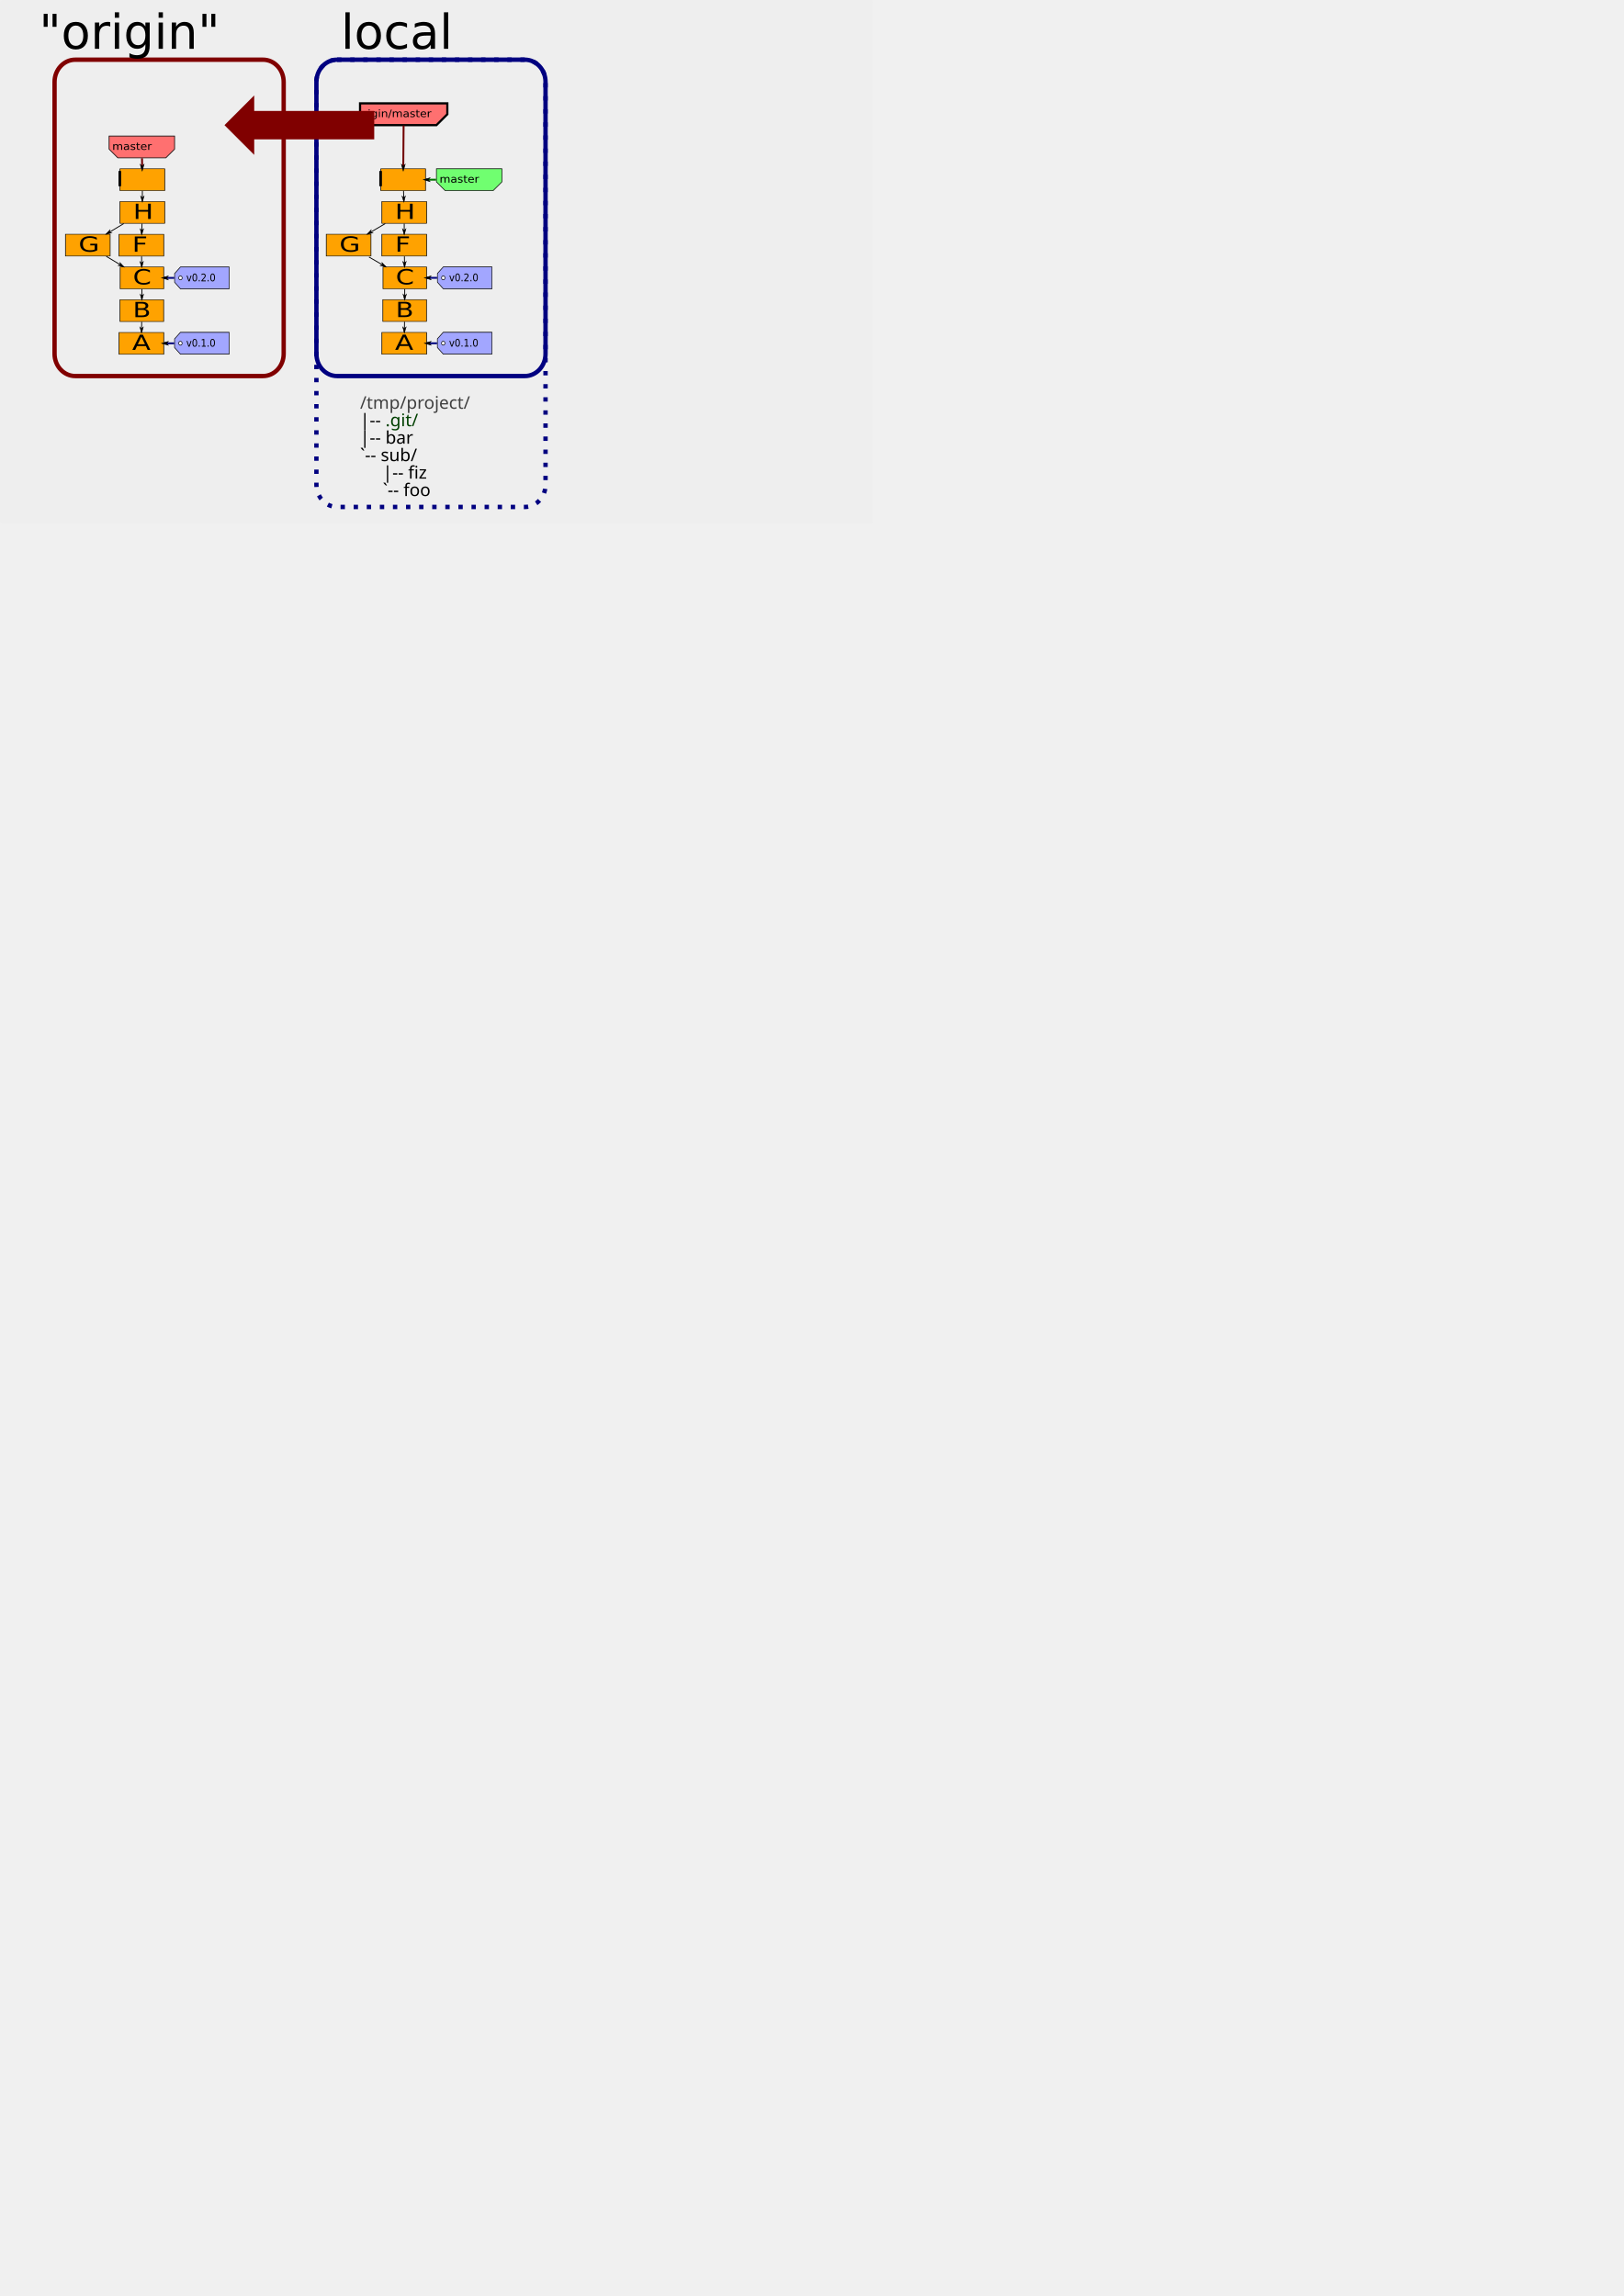
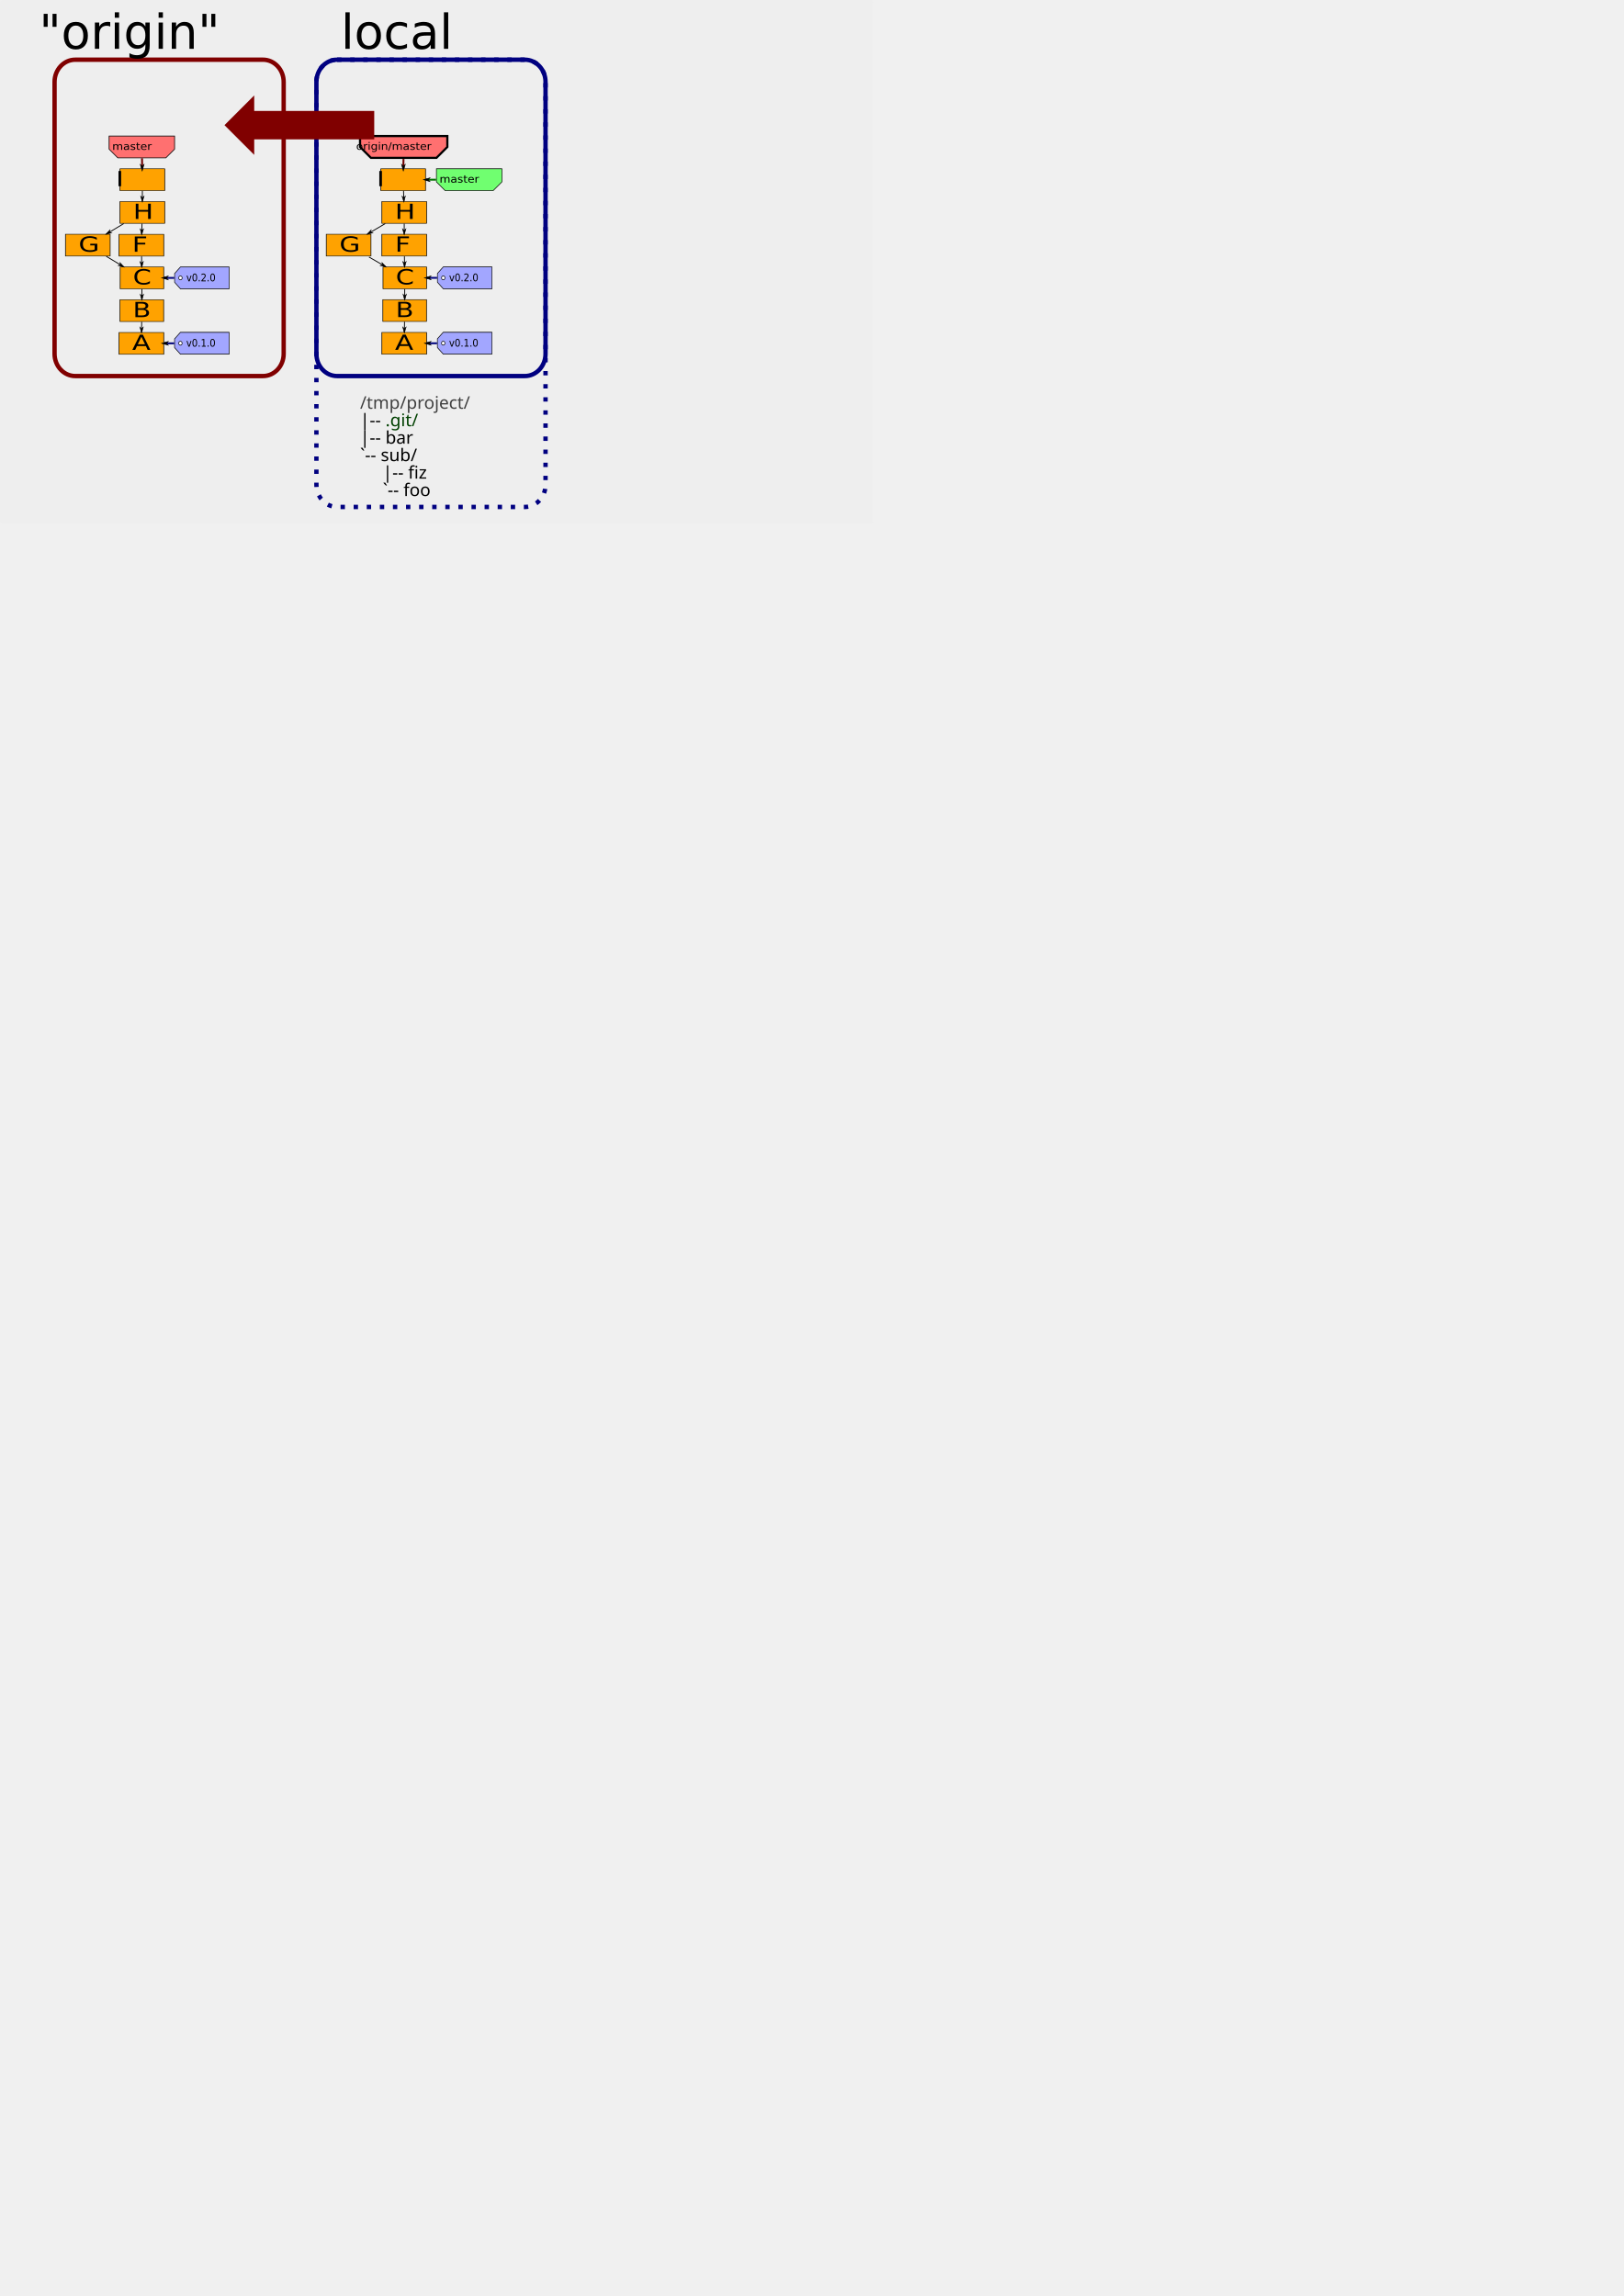
<svg xmlns="http://www.w3.org/2000/svg" width="744.094" height="1052.362" id="svg1317">
  <defs id="defs1319">
    <marker orient="auto" refY="0.0" refX="0.0" id="Arrow1Sstart" style="overflow:visible">
      <path id="path4028" d="M 0.0,0.0 L 5.0,-5.0 L -12.5,0.0 L 5.0,5.0 L 0.0,0.0 z " style="fill-rule:evenodd;stroke:#000000;stroke-width:1.0pt;marker-start:none" transform="scale(0.2) translate(6,0)" />
    </marker>
    <marker orient="auto" refY="0.0" refX="0.0" id="Arrow1Mstart" style="overflow:visible">
      <path id="path4034" d="M 0.0,0.0 L 5.0,-5.0 L -12.5,0.0 L 5.0,5.0 L 0.0,0.0 z " style="fill-rule:evenodd;stroke:#000000;stroke-width:1.0pt;marker-start:none" transform="scale(0.4) translate(10,0)" />
    </marker>
    <marker orient="auto" refY="0.0" refX="0.0" id="Arrow1Send" style="overflow:visible;">
      <path id="path4025" d="M 0.0,0.0 L 5.0,-5.0 L -12.5,0.0 L 5.0,5.0 L 0.0,0.0 z " style="fill-rule:evenodd;stroke:#000000;stroke-width:1.0pt;marker-start:none;" transform="scale(0.2) rotate(180) translate(6,0)" />
    </marker>
    <marker orient="auto" refY="0.0" refX="0.0" id="Arrow2Mend" style="overflow:visible;">
      <path id="path4013" style="font-size:12.0;fill-rule:evenodd;stroke-width:0.625;stroke-linejoin:round;" d="M 8.719,4.034 L -2.207,0.016 L 8.719,-4.002 C 6.973,-1.63 6.983,1.616 8.719,4.034 z " transform="scale(0.6) rotate(180) translate(0,0)" />
    </marker>
    <marker orient="auto" refY="0.0" refX="0.0" id="Arrow1Mend" style="overflow:visible;">
      <path id="path4031" d="M 0.0,0.0 L 5.0,-5.0 L -12.5,0.0 L 5.0,5.0 L 0.0,0.0 z " style="fill-rule:evenodd;stroke:#000000;stroke-width:1.0pt;marker-start:none;" transform="scale(0.4) rotate(180) translate(10,0)" />
    </marker>
    <marker orient="auto" refY="0.0" refX="0.0" id="Arrow2Mstart" style="overflow:visible">
      <path id="path4016" style="font-size:12.0;fill-rule:evenodd;stroke-width:0.625;stroke-linejoin:round" d="M 8.719,4.034 L -2.207,0.016 L 8.719,-4.002 C 6.973,-1.63 6.983,1.616 8.719,4.034 z " transform="scale(0.6) translate(0,0)" />
    </marker>
    <marker orient="auto" refY="0.0" refX="0.0" id="Arrow1Lstart" style="overflow:visible">
      <path id="path4040" d="M 0.0,0.0 L 5.0,-5.0 L -12.5,0.0 L 5.0,5.0 L 0.0,0.0 z " style="fill-rule:evenodd;stroke:#000000;stroke-width:1.0pt;marker-start:none" transform="scale(0.8) translate(12.5,0)" />
    </marker>
  </defs>
  <g id="layer1" style="opacity:1">
    <rect style="fill:#eeeeee;fill-opacity:1;stroke:none;stroke-width:1;stroke-linecap:butt;stroke-linejoin:bevel;stroke-miterlimit:4;stroke-dasharray:none;stroke-dashoffset:0;stroke-opacity:1" id="bg" width="400" height="240" x="0" y="0" rx="1" ry="1" />
    <rect style="opacity:1;fill:none;fill-opacity:1;fill-rule:nonzero;stroke:#800000;stroke-width:2;stroke-linecap:butt;stroke-linejoin:miter;stroke-miterlimit:4;stroke-dasharray:none;stroke-dashoffset:0;stroke-opacity:1" id="rect2948" width="105" height="145" x="25" y="27.362" rx="9.485" ry="10.192" />
    <rect style="fill:black;fill-opacity:0.75;stroke:black;stroke-width:0.5;stroke-linecap:butt;stroke-linejoin:miter;stroke-miterlimit:4;stroke-dasharray:none;stroke-dashoffset:0;stroke-opacity:1" id="rect2855" width="0" height="1" x="217" y="77.362" rx="19.921" ry="1" />
    <g id="g4675" transform="matrix(2.577667,0,0,1.997013,-664.6005,-62.00661)">
      <path id="path4085" d="M 286.941,107.358 L 286.941,112.366 L 278.996,112.366 L 278.996,107.358 L 286.941,107.358 z" style="fill:#ffa200;fill-opacity:1;fill-rule:evenodd;stroke:#000000;stroke-width:0.118;stroke-linecap:butt;stroke-linejoin:miter;stroke-miterlimit:4;stroke-dasharray:none;stroke-opacity:1" />
      <text id="text4093" y="111.362" x="281.329" style="font-size:3.598px;font-style:normal;font-weight:normal;line-height:125%;fill:#000000;fill-opacity:1;stroke:none;stroke-width:1pt;stroke-linecap:butt;stroke-linejoin:miter;stroke-opacity:1;font-family:Bitstream Vera Sans" xml:space="preserve">
        <tspan style="font-size:4.797px;font-style:normal;font-variant:normal;font-weight:normal;font-stretch:normal;text-align:start;line-height:125%;writing-mode:lr-tb;text-anchor:start;font-family:Bitstream Vera Sans" y="111.362" x="281.329" id="tspan4095">A</tspan>
      </text>
    </g>
    <g id="g4195" transform="matrix(0.8928571,0,0,0.9999896,-198.575,44.96471)">
      <path id="path4197" d="M 315,107.362 L 340,107.362 L 340,117.362 L 315,117.362 L 312,114.362 L 312,110.362 L 315,107.362 z" style="fill:#a2a6ff;fill-opacity:1;fill-rule:evenodd;stroke:#000000;stroke-width:0.313;stroke-linecap:butt;stroke-linejoin:miter;stroke-miterlimit:4;stroke-dasharray:none;stroke-opacity:1" />
      <path transform="matrix(0.444444,0,0,0.444444,175,62.42343)" d="M 317,112.362 A 2,2 0 1 1 313,112.362 A 2,2 0 1 1 317,112.362 z" id="path4199" style="fill:#ffffff;fill-opacity:1;stroke:#000000;stroke-width:0.704;stroke-linecap:butt;stroke-linejoin:miter;stroke-miterlimit:4;stroke-dasharray:none;stroke-dashoffset:0;stroke-opacity:1" />
      <text xml:space="preserve" style="font-size:3.598px;font-style:normal;font-weight:normal;line-height:125%;opacity:1;fill:#000000;fill-opacity:1;stroke:none;stroke-width:1pt;stroke-linecap:butt;stroke-linejoin:miter;stroke-opacity:1;font-family:Bitstream Vera Sans" x="318" y="113.922" id="text4201">
        <tspan id="tspan4203" x="318" y="113.922" style="font-size:4.797px;font-style:normal;font-variant:normal;font-weight:normal;font-stretch:normal;text-align:start;line-height:125%;writing-mode:lr-tb;text-anchor:start;font-family:Bitstream Vera Sans">v0.1.0</tspan>
      </text>
    </g>
    <g id="g4680" transform="matrix(2.517724,0,0,1.998096,-647.4337,-77.1557)">
      <path id="path4682" d="M 286.941,107.358 L 286.941,112.366 L 278.996,112.366 L 278.996,107.358 L 286.941,107.358 z" style="fill:#ffa200;fill-opacity:1;fill-rule:evenodd;stroke:#000000;stroke-width:0.118;stroke-linecap:butt;stroke-linejoin:miter;stroke-miterlimit:4;stroke-dasharray:none;stroke-opacity:1" />
      <text id="text4684" y="111.362" x="281.329" style="font-size:3.598px;font-style:normal;font-weight:normal;line-height:125%;fill:#000000;fill-opacity:1;stroke:none;stroke-width:1pt;stroke-linecap:butt;stroke-linejoin:miter;stroke-opacity:1;font-family:Bitstream Vera Sans" xml:space="preserve">
        <tspan style="font-size:4.797px;font-style:normal;font-variant:normal;font-weight:normal;font-stretch:normal;text-align:start;line-height:125%;writing-mode:lr-tb;text-anchor:start;font-family:Bitstream Vera Sans" y="111.362" x="281.329" id="tspan4686">B</tspan>
      </text>
    </g>
    <g id="g4696" transform="matrix(2.511717,0,0,1.999552,-645.6889,-92.30475)">
      <path id="path4698" d="M 286.941,107.358 L 286.941,112.366 L 278.996,112.366 L 278.996,107.358 L 286.941,107.358 z" style="fill:#ffa200;fill-opacity:1;fill-rule:evenodd;stroke:#000000;stroke-width:0.118;stroke-linecap:butt;stroke-linejoin:miter;stroke-miterlimit:4;stroke-dasharray:none;stroke-opacity:1" />
      <text id="text4700" y="111.362" x="281.329" style="font-size:3.598px;font-style:normal;font-weight:normal;line-height:125%;fill:#000000;fill-opacity:1;stroke:none;stroke-width:1pt;stroke-linecap:butt;stroke-linejoin:miter;stroke-opacity:1;font-family:Bitstream Vera Sans" xml:space="preserve">
        <tspan style="font-size:4.797px;font-style:normal;font-variant:normal;font-weight:normal;font-stretch:normal;text-align:start;line-height:125%;writing-mode:lr-tb;text-anchor:start;font-family:Bitstream Vera Sans" y="111.362" x="281.329" id="tspan4702">C</tspan>
      </text>
    </g>
    <g id="g4712" transform="matrix(0.8928453,0,0,1.001435,-198.5533,14.85274)">
      <path id="path4714" d="M 315,107.362 L 340,107.362 L 340,117.362 L 315,117.362 L 312,114.362 L 312,110.362 L 315,107.362 z" style="fill:#a2a6ff;fill-opacity:1;fill-rule:evenodd;stroke:#000000;stroke-width:0.313;stroke-linecap:butt;stroke-linejoin:miter;stroke-miterlimit:4;stroke-dasharray:none;stroke-opacity:1" />
      <path transform="matrix(0.444444,0,0,0.444444,175,62.42343)" d="M 317,112.362 A 2,2 0 1 1 313,112.362 A 2,2 0 1 1 317,112.362 z" id="path4716" style="fill:#ffffff;fill-opacity:1;stroke:#000000;stroke-width:0.704;stroke-linecap:butt;stroke-linejoin:miter;stroke-miterlimit:4;stroke-dasharray:none;stroke-dashoffset:0;stroke-opacity:1" />
      <text xml:space="preserve" style="font-size:3.598px;font-style:normal;font-weight:normal;line-height:125%;opacity:1;fill:#000000;fill-opacity:1;stroke:none;stroke-width:1pt;stroke-linecap:butt;stroke-linejoin:miter;stroke-opacity:1;font-family:Bitstream Vera Sans" x="318" y="113.922" id="text4718">
        <tspan id="tspan4720" x="318" y="113.922" style="font-size:4.797px;font-style:normal;font-variant:normal;font-weight:normal;font-stretch:normal;text-align:start;line-height:125%;writing-mode:lr-tb;text-anchor:start;font-family:Bitstream Vera Sans">v0.2.0</tspan>
      </text>
    </g>
    <g id="g4730" transform="matrix(2.577667,0,0,1.997013,-664.6005,-107.0066)">
      <path id="path4732" d="M 286.941,107.358 L 286.941,112.366 L 278.996,112.366 L 278.996,107.358 L 286.941,107.358 z" style="fill:#ffa200;fill-opacity:1;fill-rule:evenodd;stroke:#000000;stroke-width:0.118;stroke-linecap:butt;stroke-linejoin:miter;stroke-miterlimit:4;stroke-dasharray:none;stroke-opacity:1" />
      <text id="text4734" y="111.362" x="281.329" style="font-size:3.598px;font-style:normal;font-weight:normal;line-height:125%;fill:#000000;fill-opacity:1;stroke:none;stroke-width:1pt;stroke-linecap:butt;stroke-linejoin:miter;stroke-opacity:1;font-family:Bitstream Vera Sans" xml:space="preserve">
        <tspan style="font-size:4.797px;font-style:normal;font-variant:normal;font-weight:normal;font-stretch:normal;text-align:start;line-height:125%;writing-mode:lr-tb;text-anchor:start;font-family:Bitstream Vera Sans" y="111.362" x="281.329" id="tspan4736">F</tspan>
      </text>
    </g>
    <path style="fill:none;fill-opacity:0.75;fill-rule:evenodd;stroke:#000000;stroke-width:0.393;stroke-linecap:butt;stroke-linejoin:miter;marker-start:url(#Arrow1Mstart);marker-end:none;stroke-miterlimit:4;stroke-dasharray:none;stroke-opacity:1" d="M 64.868,152.265 L 64.934,147.487" id="path4742" />
    <path style="fill:none;fill-opacity:0.75;fill-rule:evenodd;stroke:#000000;stroke-width:0.393;stroke-linecap:butt;stroke-linejoin:miter;marker-start:url(#Arrow1Mstart);marker-end:none;stroke-miterlimit:4;stroke-dasharray:none;stroke-opacity:1" d="M 65.019,137.232 L 65.033,132.502" id="path4744" />
    <path style="fill:none;fill-opacity:0.75;fill-rule:evenodd;stroke:#00047c;stroke-width:0.864;stroke-linecap:butt;stroke-linejoin:miter;marker-start:url(#Arrow1Sstart);marker-end:none;stroke-miterlimit:4;stroke-dasharray:none;stroke-opacity:1" d="M 75.199,157.366 L 79.857,157.355" id="path4748" />
    <path style="fill:none;fill-opacity:0.75;fill-rule:evenodd;stroke:#00047c;stroke-width:0.864;stroke-linecap:butt;stroke-linejoin:miter;marker-start:url(#Arrow1Sstart);marker-end:none;stroke-miterlimit:4;stroke-dasharray:none;stroke-opacity:1" d="M 75.183,127.373 L 79.875,127.374" id="path4750" />
    <path style="fill:none;fill-opacity:0.75;fill-rule:evenodd;stroke:#000000;stroke-width:0.393;stroke-linecap:butt;stroke-linejoin:miter;marker-start:url(#Arrow1Mstart);marker-end:none;stroke-miterlimit:4;stroke-dasharray:none;stroke-opacity:1" d="M 64.963,122.239 L 64.884,117.514" id="path4752" />
    <g id="g4779" transform="matrix(2.000399,0,0,2,-600.1296,-62.36218)">
      <path id="path4781" d="M 325,62.362 L 325,65.362 L 327,67.362 L 338,67.362 L 340,65.362 L 340,62.362 L 325,62.362 z" style="fill:#ff7070;fill-opacity:1;fill-rule:evenodd;stroke:#000000;stroke-width:0.161;stroke-linecap:butt;stroke-linejoin:miter;stroke-miterlimit:4;stroke-dasharray:none;stroke-opacity:1" />
      <text id="text4783" y="68.436" x="318.268" style="font-size:1.845px;font-style:normal;font-weight:normal;text-align:center;line-height:125%;text-anchor:middle;opacity:1;fill:#000000;fill-opacity:1;stroke:none;stroke-width:1pt;stroke-linecap:butt;stroke-linejoin:miter;stroke-opacity:1;font-family:Bitstream Vera Sans" xml:space="preserve" transform="scale(1.044355,0.9575289)">
        <tspan style="font-size:2.461px;font-style:normal;font-variant:normal;font-weight:normal;font-stretch:normal;text-align:center;line-height:125%;writing-mode:lr-tb;text-anchor:middle;font-family:Bitstream Vera Sans" y="68.436" x="318.268" id="tspan4785">master</tspan>
      </text>
    </g>
    <rect style="opacity:1;fill:none;fill-opacity:1;fill-rule:nonzero;stroke:#000080;stroke-width:2;stroke-linecap:butt;stroke-linejoin:miter;stroke-miterlimit:4;stroke-dasharray:none;stroke-dashoffset:0;stroke-opacity:1" id="rect3927" width="105" height="145" x="145" y="27.362" rx="9.485" ry="10.192" />
    <text xml:space="preserve" style="font-size:22px;font-style:normal;font-weight:normal;text-align:center;line-height:100%;writing-mode:lr-tb;text-anchor:middle;fill:#000000;fill-opacity:1;stroke:none;stroke-width:1pt;stroke-linecap:butt;stroke-linejoin:miter;stroke-opacity:1;font-family:Bitstream Vera Sans" x="76.829" y="22.362" id="text4074">
      <tspan id="tspan4076" x="76.829" y="22.362">"origin"</tspan>
    </text>
    <text xml:space="preserve" style="font-size:22px;font-style:normal;font-weight:normal;text-align:center;line-height:100%;writing-mode:lr-tb;text-anchor:middle;fill:#000000;fill-opacity:1;stroke:none;stroke-width:1pt;stroke-linecap:butt;stroke-linejoin:miter;stroke-opacity:1;font-family:Bitstream Vera Sans" x="199.323" y="22.362" id="text4078">
      <tspan id="tspan4080" x="199.323" y="22.362">local</tspan>
    </text>
    <text xml:space="preserve" style="font-size:22px;font-style:normal;font-weight:normal;text-align:start;line-height:100%;writing-mode:lr-tb;text-anchor:start;fill:#000000;fill-opacity:1;stroke:none;stroke-width:1pt;stroke-linecap:butt;stroke-linejoin:miter;stroke-opacity:1;font-family:Bitstream Vera Sans" x="95.25" y="143.612" id="text3330">
      <tspan id="tspan3332" x="95.25" y="143.612" />
    </text>
    <g style="opacity:1" id="g4983" transform="matrix(2.577667,0,0,1.997013,-544.1596,-62.03396)">
      <path id="path4985" d="M 286.941,107.358 L 286.941,112.366 L 278.996,112.366 L 278.996,107.358 L 286.941,107.358 z" style="fill:#ffa200;fill-opacity:1;fill-rule:evenodd;stroke:#000000;stroke-width:0.118;stroke-linecap:butt;stroke-linejoin:miter;stroke-miterlimit:4;stroke-dasharray:none;stroke-opacity:1" />
      <text id="text4987" y="111.362" x="281.329" style="font-size:3.598px;font-style:normal;font-weight:normal;line-height:125%;fill:#000000;fill-opacity:1;stroke:none;stroke-width:1pt;stroke-linecap:butt;stroke-linejoin:miter;stroke-opacity:1;font-family:Bitstream Vera Sans" xml:space="preserve">
        <tspan style="font-size:4.797px;font-style:normal;font-variant:normal;font-weight:normal;font-stretch:normal;text-align:start;line-height:125%;writing-mode:lr-tb;text-anchor:start;font-family:Bitstream Vera Sans" y="111.362" x="281.329" id="tspan4989">A</tspan>
      </text>
    </g>
    <g style="opacity:1" id="g4991" transform="matrix(0.8928571,0,0,0.9999896,-78.13399,44.93736)">
      <path id="path4993" d="M 315,107.362 L 340,107.362 L 340,117.362 L 315,117.362 L 312,114.362 L 312,110.362 L 315,107.362 z" style="fill:#a2a6ff;fill-opacity:1;fill-rule:evenodd;stroke:#000000;stroke-width:0.313;stroke-linecap:butt;stroke-linejoin:miter;stroke-miterlimit:4;stroke-dasharray:none;stroke-opacity:1" />
      <path transform="matrix(0.444444,0,0,0.444444,175,62.42343)" d="M 317,112.362 A 2,2 0 1 1 313,112.362 A 2,2 0 1 1 317,112.362 z" id="path4995" style="fill:#ffffff;fill-opacity:1;stroke:#000000;stroke-width:0.704;stroke-linecap:butt;stroke-linejoin:miter;stroke-miterlimit:4;stroke-dasharray:none;stroke-dashoffset:0;stroke-opacity:1" />
      <text xml:space="preserve" style="font-size:3.598px;font-style:normal;font-weight:normal;line-height:125%;opacity:1;fill:#000000;fill-opacity:1;stroke:none;stroke-width:1pt;stroke-linecap:butt;stroke-linejoin:miter;stroke-opacity:1;font-family:Bitstream Vera Sans" x="318" y="113.922" id="text4997">
        <tspan id="tspan4999" x="318" y="113.922" style="font-size:4.797px;font-style:normal;font-variant:normal;font-weight:normal;font-stretch:normal;text-align:start;line-height:125%;writing-mode:lr-tb;text-anchor:start;font-family:Bitstream Vera Sans">v0.1.0</tspan>
      </text>
    </g>
    <g style="opacity:1" id="g5001" transform="matrix(2.517724,0,0,1.998096,-526.9927,-77.18305)">
      <path id="path5003" d="M 286.941,107.358 L 286.941,112.366 L 278.996,112.366 L 278.996,107.358 L 286.941,107.358 z" style="fill:#ffa200;fill-opacity:1;fill-rule:evenodd;stroke:#000000;stroke-width:0.118;stroke-linecap:butt;stroke-linejoin:miter;stroke-miterlimit:4;stroke-dasharray:none;stroke-opacity:1" />
      <text id="text5005" y="111.362" x="281.329" style="font-size:3.598px;font-style:normal;font-weight:normal;line-height:125%;fill:#000000;fill-opacity:1;stroke:none;stroke-width:1pt;stroke-linecap:butt;stroke-linejoin:miter;stroke-opacity:1;font-family:Bitstream Vera Sans" xml:space="preserve">
        <tspan style="font-size:4.797px;font-style:normal;font-variant:normal;font-weight:normal;font-stretch:normal;text-align:start;line-height:125%;writing-mode:lr-tb;text-anchor:start;font-family:Bitstream Vera Sans" y="111.362" x="281.329" id="tspan5007">B</tspan>
      </text>
    </g>
    <g style="opacity:1" id="g5009" transform="matrix(2.511717,0,0,1.999552,-525.2479,-92.3321)">
      <path id="path5011" d="M 286.941,107.358 L 286.941,112.366 L 278.996,112.366 L 278.996,107.358 L 286.941,107.358 z" style="fill:#ffa200;fill-opacity:1;fill-rule:evenodd;stroke:#000000;stroke-width:0.118;stroke-linecap:butt;stroke-linejoin:miter;stroke-miterlimit:4;stroke-dasharray:none;stroke-opacity:1" />
      <text id="text5013" y="111.362" x="281.329" style="font-size:3.598px;font-style:normal;font-weight:normal;line-height:125%;fill:#000000;fill-opacity:1;stroke:none;stroke-width:1pt;stroke-linecap:butt;stroke-linejoin:miter;stroke-opacity:1;font-family:Bitstream Vera Sans" xml:space="preserve">
        <tspan style="font-size:4.797px;font-style:normal;font-variant:normal;font-weight:normal;font-stretch:normal;text-align:start;line-height:125%;writing-mode:lr-tb;text-anchor:start;font-family:Bitstream Vera Sans" y="111.362" x="281.329" id="tspan5015">C</tspan>
      </text>
    </g>
    <g style="opacity:1" id="g5017" transform="matrix(0.8928453,0,0,1.001435,-78.11232,14.82539)">
      <path id="path5019" d="M 315,107.362 L 340,107.362 L 340,117.362 L 315,117.362 L 312,114.362 L 312,110.362 L 315,107.362 z" style="fill:#a2a6ff;fill-opacity:1;fill-rule:evenodd;stroke:#000000;stroke-width:0.313;stroke-linecap:butt;stroke-linejoin:miter;stroke-miterlimit:4;stroke-dasharray:none;stroke-opacity:1" />
      <path transform="matrix(0.444444,0,0,0.444444,175,62.42343)" d="M 317,112.362 A 2,2 0 1 1 313,112.362 A 2,2 0 1 1 317,112.362 z" id="path5021" style="fill:#ffffff;fill-opacity:1;stroke:#000000;stroke-width:0.704;stroke-linecap:butt;stroke-linejoin:miter;stroke-miterlimit:4;stroke-dasharray:none;stroke-dashoffset:0;stroke-opacity:1" />
      <text xml:space="preserve" style="font-size:3.598px;font-style:normal;font-weight:normal;line-height:125%;opacity:1;fill:#000000;fill-opacity:1;stroke:none;stroke-width:1pt;stroke-linecap:butt;stroke-linejoin:miter;stroke-opacity:1;font-family:Bitstream Vera Sans" x="318" y="113.922" id="text5023">
        <tspan id="tspan5025" x="318" y="113.922" style="font-size:4.797px;font-style:normal;font-variant:normal;font-weight:normal;font-stretch:normal;text-align:start;line-height:125%;writing-mode:lr-tb;text-anchor:start;font-family:Bitstream Vera Sans">v0.2.0</tspan>
      </text>
    </g>
    <g style="opacity:1" id="g5027" transform="matrix(2.577667,0,0,1.997013,-544.1596,-107.034)">
      <path id="path5029" d="M 286.941,107.358 L 286.941,112.366 L 278.996,112.366 L 278.996,107.358 L 286.941,107.358 z" style="fill:#ffa200;fill-opacity:1;fill-rule:evenodd;stroke:#000000;stroke-width:0.118;stroke-linecap:butt;stroke-linejoin:miter;stroke-miterlimit:4;stroke-dasharray:none;stroke-opacity:1" />
      <text id="text5031" y="111.362" x="281.329" style="font-size:3.598px;font-style:normal;font-weight:normal;line-height:125%;fill:#000000;fill-opacity:1;stroke:none;stroke-width:1pt;stroke-linecap:butt;stroke-linejoin:miter;stroke-opacity:1;font-family:Bitstream Vera Sans" xml:space="preserve">
        <tspan style="font-size:4.797px;font-style:normal;font-variant:normal;font-weight:normal;font-stretch:normal;text-align:start;line-height:125%;writing-mode:lr-tb;text-anchor:start;font-family:Bitstream Vera Sans" y="111.362" x="281.329" id="tspan5033">F</tspan>
      </text>
    </g>
    <path style="opacity:1;fill:none;fill-opacity:0.75;fill-rule:evenodd;stroke:#000000;stroke-width:0.393;stroke-linecap:butt;stroke-linejoin:miter;marker-start:url(#Arrow1Mstart);marker-end:none;stroke-miterlimit:4;stroke-dasharray:none;stroke-opacity:1" d="M 185.309,152.237 L 185.375,147.46" id="path5035" />
    <path style="opacity:1;fill:none;fill-opacity:0.75;fill-rule:evenodd;stroke:#000000;stroke-width:0.393;stroke-linecap:butt;stroke-linejoin:miter;marker-start:url(#Arrow1Mstart);marker-end:none;stroke-miterlimit:4;stroke-dasharray:none;stroke-opacity:1" d="M 185.46,137.205 L 185.474,132.474" id="path5037" />
    <path style="opacity:1;fill:none;fill-opacity:0.75;fill-rule:evenodd;stroke:#00047c;stroke-width:0.864;stroke-linecap:butt;stroke-linejoin:miter;marker-start:url(#Arrow1Sstart);marker-end:none;stroke-miterlimit:4;stroke-dasharray:none;stroke-opacity:1" d="M 195.64,157.338 L 200.298,157.327" id="path5039" />
    <path style="opacity:1;fill:none;fill-opacity:0.75;fill-rule:evenodd;stroke:#00047c;stroke-width:0.864;stroke-linecap:butt;stroke-linejoin:miter;marker-start:url(#Arrow1Sstart);marker-end:none;stroke-miterlimit:4;stroke-dasharray:none;stroke-opacity:1" d="M 195.624,127.345 L 200.316,127.346" id="path5041" />
    <path style="opacity:1;fill:none;fill-opacity:0.75;fill-rule:evenodd;stroke:#000000;stroke-width:0.393;stroke-linecap:butt;stroke-linejoin:miter;marker-start:url(#Arrow1Mstart);marker-end:none;stroke-miterlimit:4;stroke-dasharray:none;stroke-opacity:1" d="M 185.404,122.212 L 185.325,117.487" id="path5043" />
-     <g style="opacity:1" id="g5045" transform="matrix(2.000399,0,0,2,-480.169,-77.38953)">
+     <g style="opacity:1" id="g5045" transform="matrix(2.000399,0,0,2,-480.169,-62.38953)">
      <path id="path5047" d="M 322.52,62.376 L 322.52,64.876 L 325.02,67.376 L 340.017,67.376 L 342.516,64.876 L 342.516,62.376 L 322.52,62.376 z" style="fill:#ff7070;fill-opacity:1;fill-rule:evenodd;stroke:#000000;stroke-width:0.5;stroke-linecap:butt;stroke-linejoin:miter;stroke-miterlimit:4;stroke-dasharray:none;stroke-opacity:1" />
      <text id="text5049" y="68.436" x="318.268" style="font-size:1.845px;font-style:normal;font-weight:normal;text-align:center;line-height:125%;text-anchor:middle;opacity:1;fill:#000000;fill-opacity:1;stroke:none;stroke-width:1pt;stroke-linecap:butt;stroke-linejoin:miter;stroke-opacity:1;font-family:Bitstream Vera Sans" xml:space="preserve" transform="scale(1.044355,0.9575289)">
        <tspan style="font-size:2.461px;font-style:normal;font-variant:normal;font-weight:normal;font-stretch:normal;text-align:center;line-height:125%;writing-mode:lr-tb;text-anchor:middle;font-family:Bitstream Vera Sans" y="68.436" x="318.268" id="tspan5051">origin/master</tspan>
      </text>
    </g>
    <g style="opacity:1" id="g5055" transform="matrix(2.000399,0,0,2,-450.1296,-47.36218)">
      <path id="path5057" d="M 325,62.362 L 325,65.362 L 327,67.362 L 338,67.362 L 340,65.362 L 340,62.362 L 325,62.362 z" style="fill:#70ff70;fill-opacity:1;fill-rule:evenodd;stroke:#000000;stroke-width:0.148;stroke-linecap:butt;stroke-linejoin:miter;stroke-miterlimit:4;stroke-dasharray:none;stroke-opacity:1" />
      <text id="text5059" y="68.436" x="318.268" style="font-size:1.845px;font-style:normal;font-weight:normal;text-align:center;line-height:125%;text-anchor:middle;opacity:1;fill:#000000;fill-opacity:1;stroke:none;stroke-width:1pt;stroke-linecap:butt;stroke-linejoin:miter;stroke-opacity:1;font-family:Bitstream Vera Sans" xml:space="preserve" transform="scale(1.044355,0.9575289)">
        <tspan style="font-size:2.461px;font-style:normal;font-variant:normal;font-weight:normal;font-stretch:normal;text-align:center;line-height:125%;writing-mode:lr-tb;text-anchor:middle;font-family:Bitstream Vera Sans" y="68.436" x="318.268" id="tspan5061">master</tspan>
      </text>
    </g>
    <rect style="opacity:1;fill:none;fill-opacity:1;fill-rule:nonzero;stroke:#000080;stroke-width:2;stroke-linecap:butt;stroke-linejoin:miter;stroke-miterlimit:4;stroke-dasharray:2, 4;stroke-dashoffset:0;stroke-opacity:1" id="rect5065" width="105" height="205" x="145" y="27.362" rx="9.485" ry="10.192" />
    <text xml:space="preserve" style="font-size:8px;font-style:normal;font-variant:normal;font-weight:normal;font-stretch:normal;text-align:start;line-height:100%;writing-mode:lr-tb;text-anchor:start;opacity:1;fill:#000000;fill-opacity:1;stroke:none;stroke-width:1pt;stroke-linecap:butt;stroke-linejoin:miter;stroke-opacity:1;font-family:Sans;-inkscape-font-specification:Sans" x="165" y="187.362" id="text4174">
      <tspan id="tspan4206" x="165" y="187.362" style="fill:#404040;fill-opacity:1">/tmp/project/</tspan>
      <tspan id="tspan4208" x="165" y="195.362">|-- <tspan style="fill:#004000;fill-opacity:1" id="tspan5200">.git/</tspan>
      </tspan>
      <tspan id="tspan4210" x="165" y="203.362">|-- bar</tspan>
      <tspan id="tspan4214" x="165" y="211.362">`-- sub/</tspan>
      <tspan x="165" y="219.362" id="tspan8595">     |-- fiz</tspan>
      <tspan id="tspan4216" x="165" y="227.362">     `-- foo</tspan>
      <tspan id="tspan4218" x="165" y="235.362" />
    </text>
    <g style="opacity:1" id="g5686" transform="matrix(2.577667,0,0,1.997013,-689.1596,-107.034)">
      <path id="path5688" d="M 286.941,107.358 L 286.941,112.366 L 278.996,112.366 L 278.996,107.358 L 286.941,107.358 z" style="fill:#ffa200;fill-opacity:1;fill-rule:evenodd;stroke:#000000;stroke-width:0.118;stroke-linecap:butt;stroke-linejoin:miter;stroke-miterlimit:4;stroke-dasharray:none;stroke-opacity:1" />
      <text id="text5690" y="111.362" x="281.329" style="font-size:3.598px;font-style:normal;font-weight:normal;line-height:125%;fill:#000000;fill-opacity:1;stroke:none;stroke-width:1pt;stroke-linecap:butt;stroke-linejoin:miter;stroke-opacity:1;font-family:Bitstream Vera Sans" xml:space="preserve">
        <tspan style="font-size:4.797px;font-style:normal;font-variant:normal;font-weight:normal;font-stretch:normal;text-align:start;line-height:125%;writing-mode:lr-tb;text-anchor:start;font-family:Bitstream Vera Sans" y="111.362" x="281.329" id="tspan5692">G</tspan>
      </text>
    </g>
    <g style="opacity:1" id="g5694" transform="matrix(2.577667,0,0,1.997013,-664.1596,-122.034)">
      <path id="path5696" d="M 286.941,107.358 L 286.941,112.366 L 278.996,112.366 L 278.996,107.358 L 286.941,107.358 z" style="fill:#ffa200;fill-opacity:1;fill-rule:evenodd;stroke:#000000;stroke-width:0.118;stroke-linecap:butt;stroke-linejoin:miter;stroke-miterlimit:4;stroke-dasharray:none;stroke-opacity:1" />
      <text id="text5698" y="111.362" x="281.329" style="font-size:3.598px;font-style:normal;font-weight:normal;line-height:125%;fill:#000000;fill-opacity:1;stroke:none;stroke-width:1pt;stroke-linecap:butt;stroke-linejoin:miter;stroke-opacity:1;font-family:Bitstream Vera Sans" xml:space="preserve">
        <tspan style="font-size:4.797px;font-style:normal;font-variant:normal;font-weight:normal;font-stretch:normal;text-align:start;line-height:125%;writing-mode:lr-tb;text-anchor:start;font-family:Bitstream Vera Sans" y="111.362" x="281.329" id="tspan5700">H</tspan>
      </text>
    </g>
    <path style="opacity:1;fill:none;fill-opacity:0.75;fill-rule:evenodd;stroke:#000000;stroke-width:0.393;stroke-linecap:butt;stroke-linejoin:miter;marker-start:url(#Arrow1Mstart);marker-end:none;stroke-miterlimit:4;stroke-dasharray:none;stroke-opacity:1;display:inline" d="M 56.566,122.239 L 48.711,117.487" id="path5702" />
    <path style="opacity:1;fill:none;fill-opacity:0.75;fill-rule:evenodd;stroke:#000000;stroke-width:0.393;stroke-linecap:butt;stroke-linejoin:miter;marker-start:url(#Arrow1Mstart);marker-end:none;stroke-miterlimit:4;stroke-dasharray:none;stroke-opacity:1;display:inline" d="M 64.949,107.265 L 65.089,102.487" id="path5704" />
    <path style="opacity:1;fill:none;fill-opacity:0.75;fill-rule:evenodd;stroke:#000000;stroke-width:0.393;stroke-linecap:butt;stroke-linejoin:miter;marker-start:url(#Arrow1Mstart);marker-end:none;stroke-miterlimit:4;stroke-dasharray:none;stroke-opacity:1;display:inline" d="M 48.781,107.237 L 56.698,102.487" id="path5706" />
    <g style="opacity:1" id="g7589" transform="matrix(2.577667,0,0,1.997013,-569.6388,-107.034)">
      <path id="path7591" d="M 286.941,107.358 L 286.941,112.366 L 278.996,112.366 L 278.996,107.358 L 286.941,107.358 z" style="fill:#ffa200;fill-opacity:1;fill-rule:evenodd;stroke:#000000;stroke-width:0.118;stroke-linecap:butt;stroke-linejoin:miter;stroke-miterlimit:4;stroke-dasharray:none;stroke-opacity:1" />
      <text id="text7593" y="111.362" x="281.329" style="font-size:3.598px;font-style:normal;font-weight:normal;line-height:125%;fill:#000000;fill-opacity:1;stroke:none;stroke-width:1pt;stroke-linecap:butt;stroke-linejoin:miter;stroke-opacity:1;font-family:Bitstream Vera Sans" xml:space="preserve">
        <tspan style="font-size:4.797px;font-style:normal;font-variant:normal;font-weight:normal;font-stretch:normal;text-align:start;line-height:125%;writing-mode:lr-tb;text-anchor:start;font-family:Bitstream Vera Sans" y="111.362" x="281.329" id="tspan7595">G</tspan>
      </text>
    </g>
    <g style="opacity:1" id="g7597" transform="matrix(2.577667,0,0,1.997013,-544.1596,-122.034)">
      <path id="path7599" d="M 286.941,107.358 L 286.941,112.366 L 278.996,112.366 L 278.996,107.358 L 286.941,107.358 z" style="fill:#ffa200;fill-opacity:1;fill-rule:evenodd;stroke:#000000;stroke-width:0.118;stroke-linecap:butt;stroke-linejoin:miter;stroke-miterlimit:4;stroke-dasharray:none;stroke-opacity:1" />
      <text id="text7601" y="111.362" x="281.329" style="font-size:3.598px;font-style:normal;font-weight:normal;line-height:125%;fill:#000000;fill-opacity:1;stroke:none;stroke-width:1pt;stroke-linecap:butt;stroke-linejoin:miter;stroke-opacity:1;font-family:Bitstream Vera Sans" xml:space="preserve">
        <tspan style="font-size:4.797px;font-style:normal;font-variant:normal;font-weight:normal;font-stretch:normal;text-align:start;line-height:125%;writing-mode:lr-tb;text-anchor:start;font-family:Bitstream Vera Sans" y="111.362" x="281.329" id="tspan7603">H</tspan>
      </text>
    </g>
    <path style="opacity:1;fill:none;fill-opacity:0.75;fill-rule:evenodd;stroke:#000000;stroke-width:0.393;stroke-linecap:butt;stroke-linejoin:miter;marker-start:url(#Arrow1Mstart);marker-end:none;stroke-miterlimit:4;stroke-dasharray:none;stroke-opacity:1;display:inline" d="M 185.24,107.237 L 185.24,102.487" id="path7607" />
    <path style="opacity:1;fill:none;fill-opacity:0.75;fill-rule:evenodd;stroke:#000000;stroke-width:0.393;stroke-linecap:butt;stroke-linejoin:miter;marker-start:url(#Arrow1Mstart);marker-end:none;stroke-miterlimit:4;stroke-dasharray:none;stroke-opacity:1;display:inline" d="M 168.465,107.237 L 176.535,102.487" id="path7609" />
    <path style="opacity:1;fill:none;fill-opacity:0.75;fill-rule:evenodd;stroke:#000000;stroke-width:0.393;stroke-linecap:butt;stroke-linejoin:miter;marker-start:url(#Arrow1Mstart);marker-end:none;stroke-miterlimit:4;stroke-dasharray:none;stroke-opacity:1;display:inline" d="M 176.677,122.212 L 169.104,117.802" id="path7605" />
    <g style="opacity:1" id="g10824" transform="matrix(2.577667,0,0,1.997013,-544.6388,-137.034)">
      <path id="path10826" d="M 286.941,107.358 L 286.941,112.366 L 278.996,112.366 L 278.996,107.358 L 286.941,107.358 z" style="fill:#ffa200;fill-opacity:1;fill-rule:evenodd;stroke:#000000;stroke-width:0.118;stroke-linecap:butt;stroke-linejoin:miter;stroke-miterlimit:4;stroke-dasharray:none;stroke-opacity:1" />
      <text id="text10828" y="111.362" x="282.969" style="font-size:3.598px;font-style:normal;font-weight:normal;line-height:125%;fill:#000000;fill-opacity:1;stroke:none;stroke-width:1pt;stroke-linecap:butt;stroke-linejoin:miter;stroke-opacity:1;font-family:Bitstream Vera Sans" xml:space="preserve">
        <tspan style="font-size:4.797px;font-style:normal;font-variant:normal;font-weight:normal;font-stretch:normal;text-align:center;line-height:125%;writing-mode:lr-tb;text-anchor:middle;font-family:Bitstream Vera Sans" y="111.362" x="282.969" id="tspan10830">I</tspan>
      </text>
    </g>
    <path style="opacity:1;fill:none;fill-opacity:0.75;fill-rule:evenodd;stroke:#000000;stroke-width:0.393;stroke-linecap:butt;stroke-linejoin:miter;marker-start:url(#Arrow1Mstart);marker-end:none;stroke-miterlimit:4;stroke-dasharray:none;stroke-opacity:1;display:inline" d="M 185.076,92.237 L 184.924,87.487" id="path10840" />
    <path style="opacity:1;fill:none;fill-opacity:0.75;fill-rule:evenodd;stroke:#007100;stroke-width:0.864;stroke-linecap:butt;stroke-linejoin:miter;marker-start:url(#Arrow1Sstart);marker-end:none;stroke-miterlimit:4;stroke-dasharray:none;stroke-opacity:1;display:inline" d="M 195.161,82.362 L 199.852,82.362" id="path5063" />
    <path style="opacity:1;fill:#800000;fill-opacity:1;fill-rule:evenodd;stroke:#800000;stroke-width:3;stroke-linecap:butt;stroke-linejoin:miter;stroke-miterlimit:4;stroke-dasharray:none;stroke-opacity:1" d="M 170,52.362 L 170,62.362 L 115,62.362 L 115,67.362 L 105,57.362 L 115,47.362 L 115,52.362 L 170,52.362 z" id="path4092" />
    <g style="opacity:1" id="g12957" transform="matrix(2.577667,0,0,1.997013,-664.1596,-137.034)">
      <path id="path12959" d="M 286.941,107.358 L 286.941,112.366 L 278.996,112.366 L 278.996,107.358 L 286.941,107.358 z" style="fill:#ffa200;fill-opacity:1;fill-rule:evenodd;stroke:#000000;stroke-width:0.118;stroke-linecap:butt;stroke-linejoin:miter;stroke-miterlimit:4;stroke-dasharray:none;stroke-opacity:1" />
      <text id="text12961" y="111.362" x="282.969" style="font-size:3.598px;font-style:normal;font-weight:normal;line-height:125%;fill:#000000;fill-opacity:1;stroke:none;stroke-width:1pt;stroke-linecap:butt;stroke-linejoin:miter;stroke-opacity:1;font-family:Bitstream Vera Sans" xml:space="preserve">
        <tspan style="font-size:4.797px;font-style:normal;font-variant:normal;font-weight:normal;font-stretch:normal;text-align:center;line-height:125%;writing-mode:lr-tb;text-anchor:middle;font-family:Bitstream Vera Sans" y="111.362" x="282.969" id="tspan12963">I</tspan>
      </text>
    </g>
    <path style="opacity:1;fill:none;fill-opacity:0.75;fill-rule:evenodd;stroke:#000000;stroke-width:0.393;stroke-linecap:butt;stroke-linejoin:miter;marker-start:url(#Arrow1Mstart);marker-end:none;stroke-miterlimit:4;stroke-dasharray:none;stroke-opacity:1;display:inline" d="M 65.24,92.237 L 65.24,87.487" id="path12965" />
    <path style="fill:none;fill-opacity:0.75;fill-rule:evenodd;stroke:#710000;stroke-width:0.864;stroke-linecap:butt;stroke-linejoin:miter;marker-start:url(#Arrow1Sstart);marker-end:none;stroke-miterlimit:4;stroke-dasharray:none;stroke-opacity:1;display:inline" d="M 65.159,77.237 L 65.084,72.523" id="path4803" />
-     <path style="opacity:1;fill:none;fill-opacity:0.75;fill-rule:evenodd;stroke:#710000;stroke-width:0.864;stroke-linecap:butt;stroke-linejoin:miter;marker-start:url(#Arrow1Sstart);marker-end:none;stroke-miterlimit:4;stroke-dasharray:none;stroke-opacity:1;display:inline" d="M 184.801,77.237 L 184.959,57.523" id="path5053" />
+     <path style="opacity:1;fill:none;fill-opacity:0.75;fill-rule:evenodd;stroke:#710000;stroke-width:0.864;stroke-linecap:butt;stroke-linejoin:miter;marker-start:url(#Arrow1Sstart);marker-end:none;stroke-miterlimit:4;stroke-dasharray:none;stroke-opacity:1;display:inline" d="M 184.842,77.237 L 184.912,72.862" id="path5053" />
  </g>
</svg>
